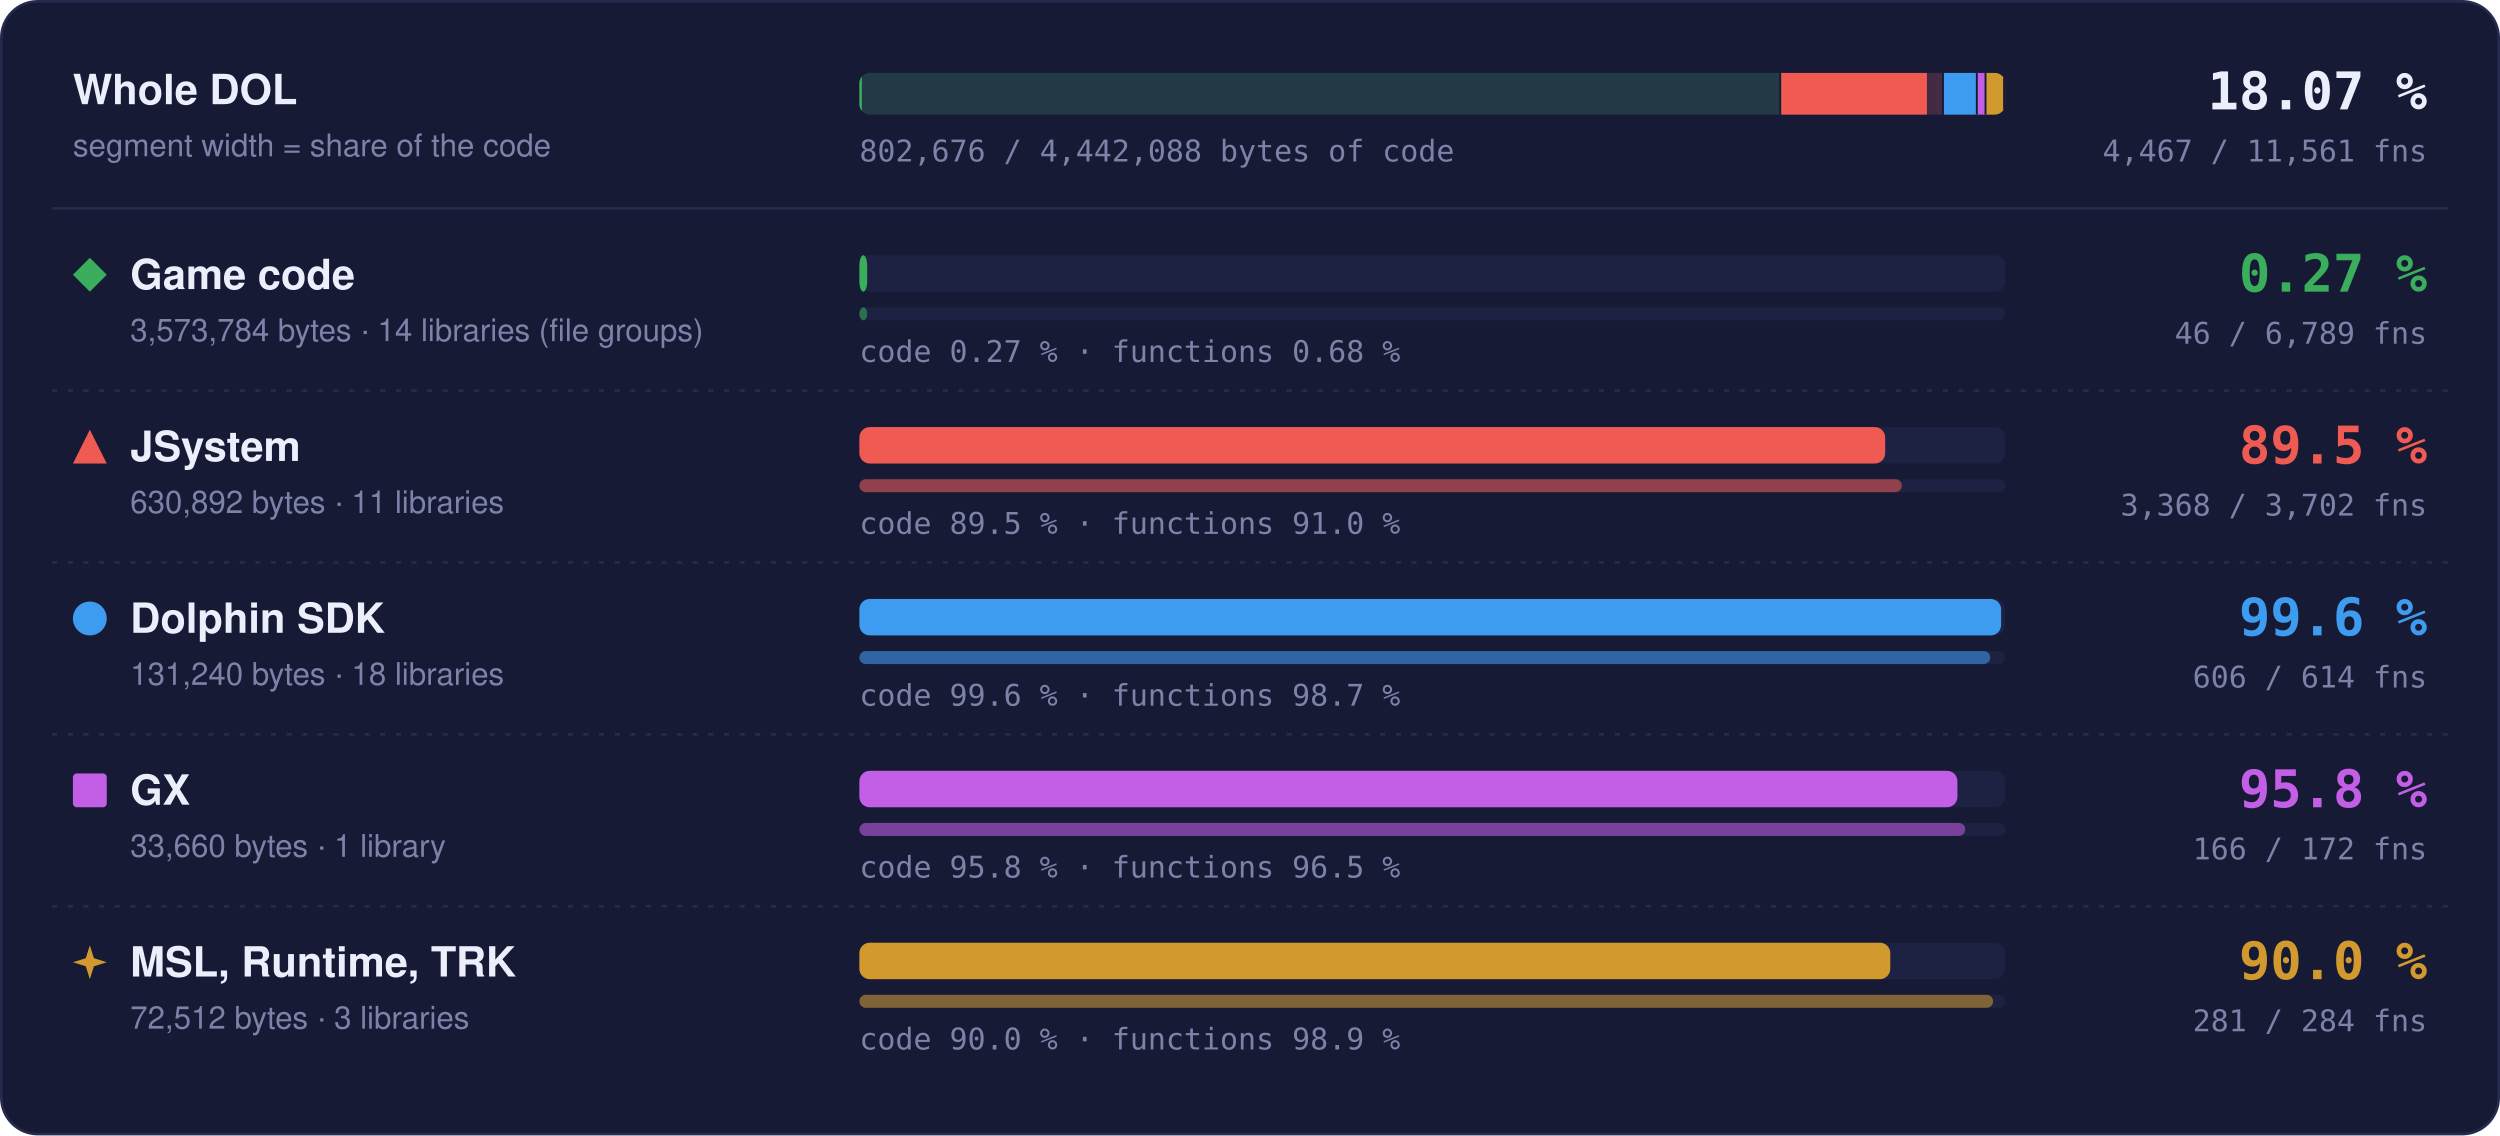
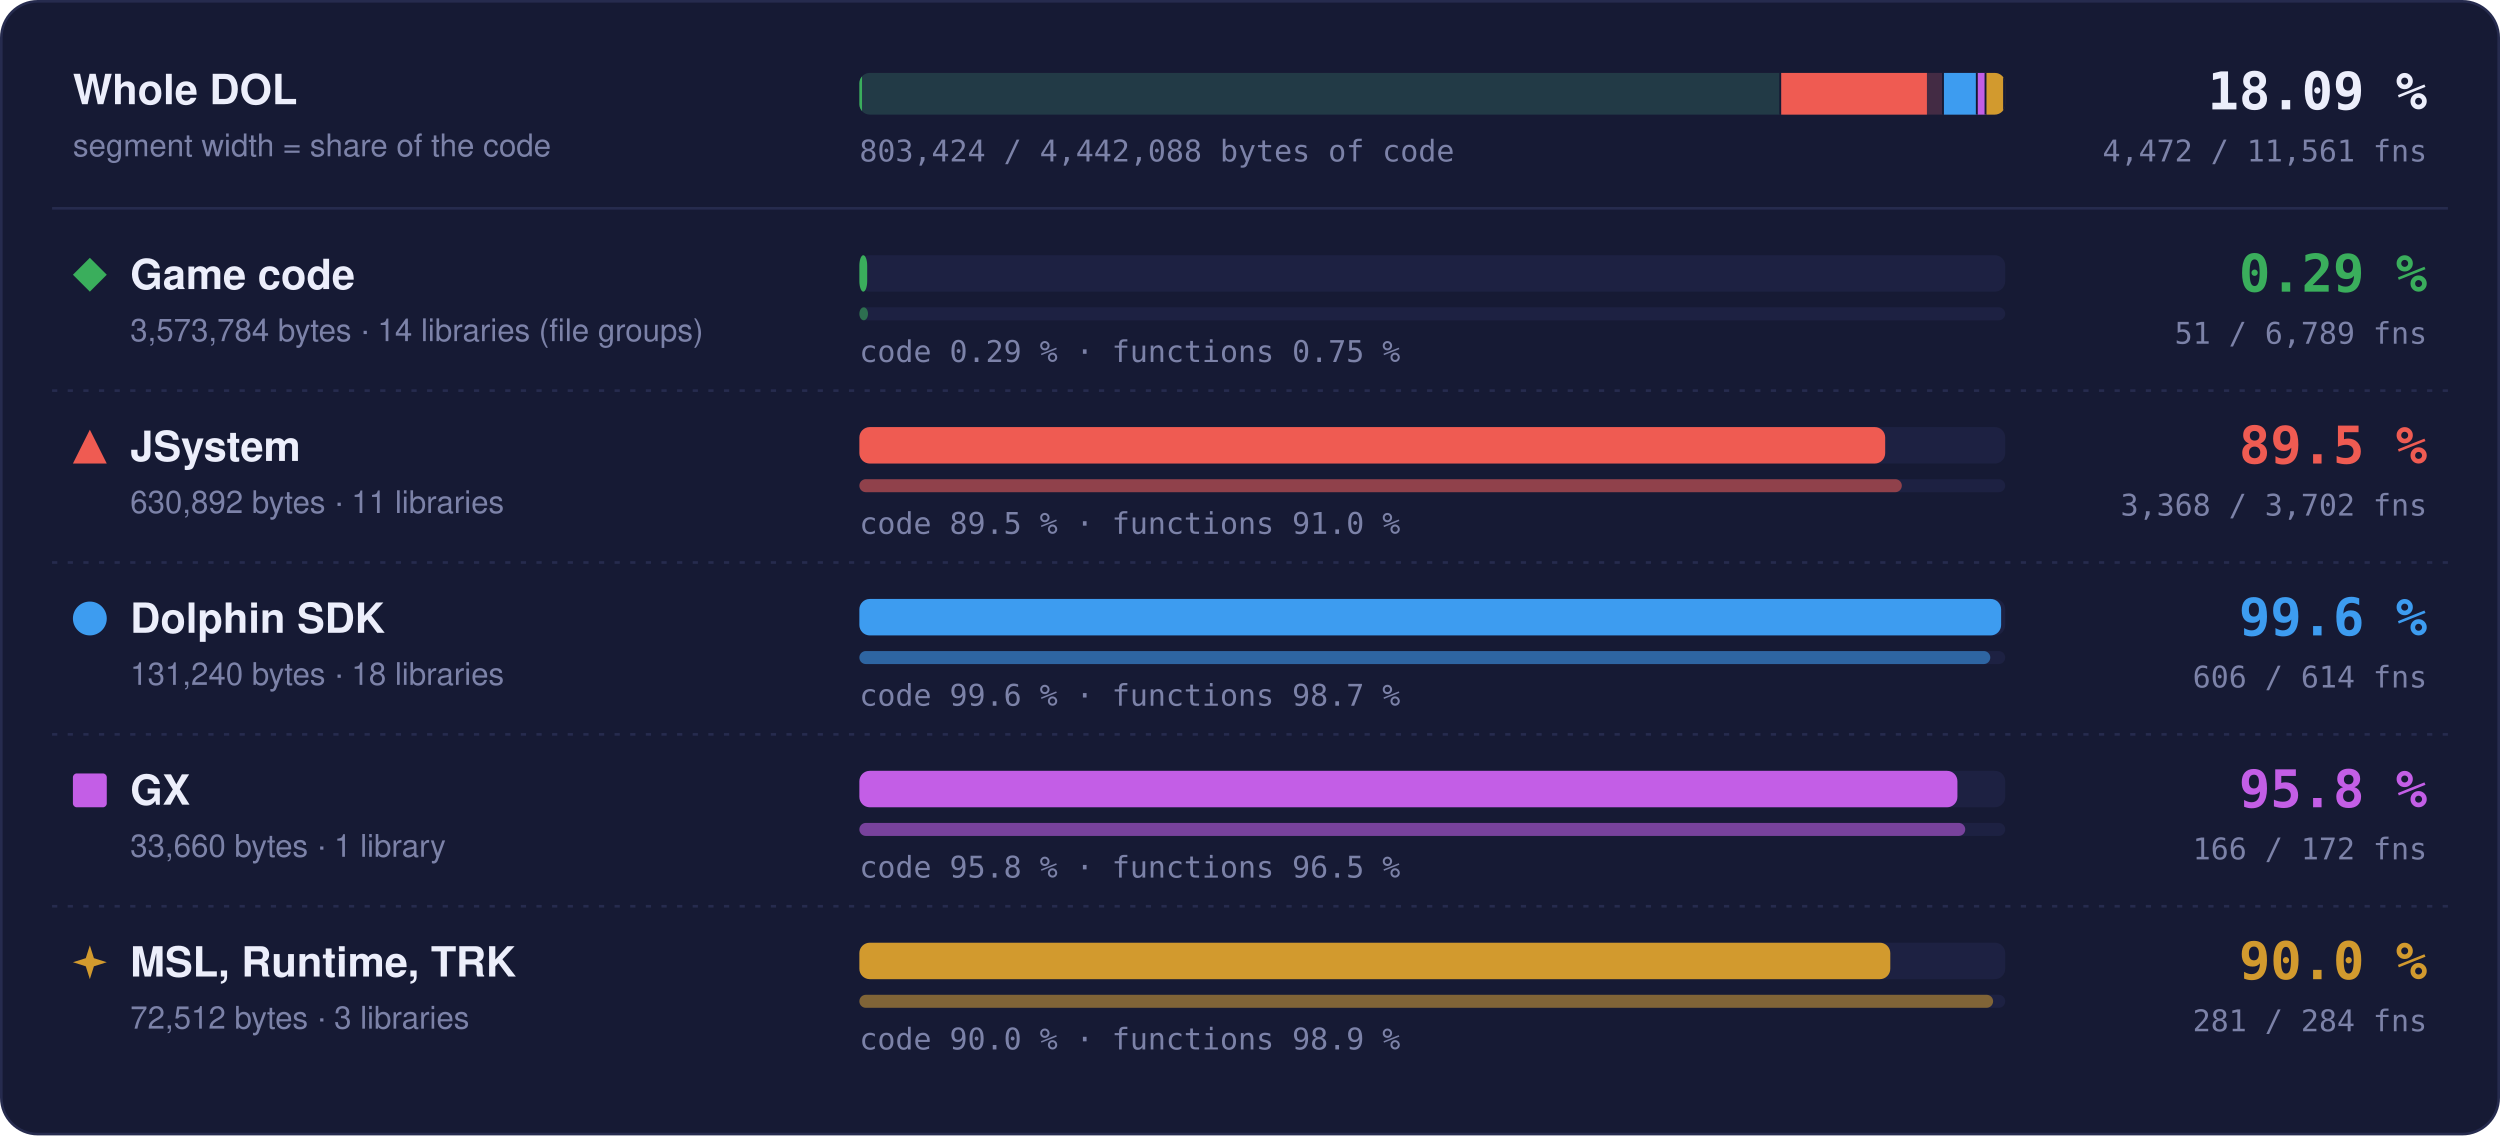
- <svg xmlns="http://www.w3.org/2000/svg" width="960" height="436" viewBox="0 0 960 436" role="img" aria-label="Matched code and functions per region: Game code 0.27 % of code, 46 of 6789 functions; JSystem 89.5 % of code, 3368 of 3702 functions; Dolphin SDK 99.6 % of code, 606 of 614 functions; GX 95.8 % of code, 166 of 172 functions; MSL, Runtime, TRK 90.0 % of code, 281 of 284 functions">
+ <svg xmlns="http://www.w3.org/2000/svg" width="960" height="436" viewBox="0 0 960 436" role="img" aria-label="Matched code and functions per region: Game code 0.29 % of code, 51 of 6789 functions; JSystem 89.5 % of code, 3368 of 3702 functions; Dolphin SDK 99.6 % of code, 606 of 614 functions; GX 95.8 % of code, 166 of 172 functions; MSL, Runtime, TRK 90.0 % of code, 281 of 284 functions">
  <style>text { font-family: -apple-system, BlinkMacSystemFont, 'Segoe UI', Helvetica, Arial, sans-serif; } .mono { font-family: ui-monospace, SFMono-Regular, 'SF Mono', Menlo, Consolas, monospace; } .grow { transform-box: fill-box; transform-origin: 0 50%; animation: grow 1.4s cubic-bezier(.2,.8,.2,1) both; } @keyframes grow { from { transform: scaleX(0); } } @media (prefers-reduced-motion: reduce) { * { animation: none !important; } }</style>
  <rect x="0.5" y="0.5" width="959" height="435" rx="14" fill="#161a34" stroke="#262b4e" />
  <text x="28" y="40" font-size="16" font-weight="700" fill="#eceefb">Whole DOL</text>
  <text x="28" y="60" font-size="12" fill="#7c82a8">segment width = share of the code</text>
  <rect x="330" y="28" width="440" height="16" rx="4" fill="#1d2142" />
  <clipPath id="wb">
    <rect x="330" y="28" width="440" height="16" rx="4" />
  </clipPath>
  <g clip-path="url(#wb)">
    <rect x="330.00" y="28" width="353.99" height="16" fill="#3aae5c" fill-opacity="0.18" />
-     <rect class="grow" x="330.00" y="28" width="0.95" height="16" fill="#3aae5c" />
+     <rect class="grow" x="330.00" y="28" width="1.02" height="16" fill="#3aae5c" />
    <rect x="683.24" y="28" width="1.5" height="16" fill="#161a34" />
    <rect x="683.99" y="28" width="62.49" height="16" fill="#ef5b52" fill-opacity="0.18" />
    <rect class="grow" x="683.99" y="28" width="55.95" height="16" fill="#ef5b52" />
    <rect x="745.73" y="28" width="1.5" height="16" fill="#161a34" />
    <rect x="746.48" y="28" width="13.00" height="16" fill="#3d9cf0" fill-opacity="0.18" />
    <rect class="grow" x="746.48" y="28" width="12.95" height="16" fill="#3d9cf0" />
    <rect x="758.73" y="28" width="1.5" height="16" fill="#161a34" />
    <rect x="759.48" y="28" width="3.33" height="16" fill="#c35ee6" fill-opacity="0.18" />
    <rect class="grow" x="759.48" y="28" width="3.20" height="16" fill="#c35ee6" />
    <rect x="762.07" y="28" width="1.5" height="16" fill="#161a34" />
    <rect x="762.82" y="28" width="7.18" height="16" fill="#d29a2e" fill-opacity="0.18" />
    <rect class="grow" x="762.82" y="28" width="6.46" height="16" fill="#d29a2e" />
    <rect x="769.25" y="28" width="1.5" height="16" fill="#161a34" />
  </g>
-   <text x="932" y="42" text-anchor="end" class="mono" font-size="20" font-weight="700" fill="#eceefb">18.07 %</text>
-   <text x="932" y="62" text-anchor="end" class="mono" font-size="11.5" fill="#7c82a8">4,467 / 11,561 fns</text>
-   <text x="330" y="62" class="mono" font-size="11.5" fill="#7c82a8">802,676 / 4,442,088 bytes of code</text>
+   <text x="932" y="42" text-anchor="end" class="mono" font-size="20" font-weight="700" fill="#eceefb">18.09 %</text>
+   <text x="932" y="62" text-anchor="end" class="mono" font-size="11.5" fill="#7c82a8">4,472 / 11,561 fns</text>
+   <text x="330" y="62" class="mono" font-size="11.5" fill="#7c82a8">803,424 / 4,442,088 bytes of code</text>
  <line x1="20" x2="940" y1="80" y2="80" stroke="#262b4e" />
  <g fill="#3aae5c">
    <path d="M34.5 99L41 105.5L34.5 112L28 105.5Z" />
  </g>
  <text x="50" y="111" font-size="16" font-weight="700" fill="#eceefb">Game code</text>
  <text x="50" y="131" font-size="12" fill="#7c82a8">3,573,784 bytes · 14 libraries (file groups)</text>
  <rect x="330" y="98" width="440" height="14" rx="4" fill="#1d2142" />
  <rect class="grow" style="animation-delay:0.0s" x="330" y="98" width="3.00" height="14" rx="4" fill="#3aae5c" />
  <rect x="330" y="118" width="440" height="5" rx="2.5" fill="#1d2142" />
-   <rect class="grow" style="animation-delay:0.2s" x="330" y="118" width="3.00" height="5" rx="2.5" fill="#3aae5c" fill-opacity="0.55" />
-   <text x="330" y="139" class="mono" font-size="11.5" fill="#7c82a8">code 0.27 % · functions 0.68 %</text>
-   <text x="932" y="112" text-anchor="end" class="mono" font-size="20" font-weight="700" fill="#3aae5c">0.27 %</text>
-   <text x="932" y="132" text-anchor="end" class="mono" font-size="11.5" fill="#7c82a8">46 / 6,789 fns</text>
+   <rect class="grow" style="animation-delay:0.2s" x="330" y="118" width="3.31" height="5" rx="2.5" fill="#3aae5c" fill-opacity="0.55" />
+   <text x="330" y="139" class="mono" font-size="11.5" fill="#7c82a8">code 0.29 % · functions 0.75 %</text>
+   <text x="932" y="112" text-anchor="end" class="mono" font-size="20" font-weight="700" fill="#3aae5c">0.29 %</text>
+   <text x="932" y="132" text-anchor="end" class="mono" font-size="11.5" fill="#7c82a8">51 / 6,789 fns</text>
  <line x1="20" x2="940" y1="150" y2="150" stroke="#262b4e" stroke-dasharray="2 4" />
  <g fill="#ef5b52">
    <path d="M34.5 165L41 178L28 178Z" />
  </g>
  <text x="50" y="177" font-size="16" font-weight="700" fill="#eceefb">JSystem</text>
  <text x="50" y="197" font-size="12" fill="#7c82a8">630,892 bytes · 11 libraries</text>
  <rect x="330" y="164" width="440" height="14" rx="4" fill="#1d2142" />
  <rect class="grow" style="animation-delay:0.1s" x="330" y="164" width="393.91" height="14" rx="4" fill="#ef5b52" />
  <rect x="330" y="184" width="440" height="5" rx="2.5" fill="#1d2142" />
  <rect class="grow" style="animation-delay:0.3s" x="330" y="184" width="400.30" height="5" rx="2.5" fill="#ef5b52" fill-opacity="0.55" />
  <text x="330" y="205" class="mono" font-size="11.5" fill="#7c82a8">code 89.5 % · functions 91.0 %</text>
  <text x="932" y="178" text-anchor="end" class="mono" font-size="20" font-weight="700" fill="#ef5b52">89.5 %</text>
  <text x="932" y="198" text-anchor="end" class="mono" font-size="11.5" fill="#7c82a8">3,368 / 3,702 fns</text>
  <line x1="20" x2="940" y1="216" y2="216" stroke="#262b4e" stroke-dasharray="2 4" />
  <g fill="#3d9cf0">
    <circle cx="34.5" cy="237.5" r="6.5" />
  </g>
  <text x="50" y="243" font-size="16" font-weight="700" fill="#eceefb">Dolphin SDK</text>
  <text x="50" y="263" font-size="12" fill="#7c82a8">131,240 bytes · 18 libraries</text>
  <rect x="330" y="230" width="440" height="14" rx="4" fill="#1d2142" />
  <rect class="grow" style="animation-delay:0.2s" x="330" y="230" width="438.43" height="14" rx="4" fill="#3d9cf0" />
  <rect x="330" y="250" width="440" height="5" rx="2.5" fill="#1d2142" />
  <rect class="grow" style="animation-delay:0.4s" x="330" y="250" width="434.27" height="5" rx="2.5" fill="#3d9cf0" fill-opacity="0.55" />
  <text x="330" y="271" class="mono" font-size="11.5" fill="#7c82a8">code 99.6 % · functions 98.7 %</text>
  <text x="932" y="244" text-anchor="end" class="mono" font-size="20" font-weight="700" fill="#3d9cf0">99.6 %</text>
  <text x="932" y="264" text-anchor="end" class="mono" font-size="11.5" fill="#7c82a8">606 / 614 fns</text>
  <line x1="20" x2="940" y1="282" y2="282" stroke="#262b4e" stroke-dasharray="2 4" />
  <g fill="#c35ee6">
    <rect x="28" y="297" width="13" height="13" rx="1.5" />
  </g>
  <text x="50" y="309" font-size="16" font-weight="700" fill="#eceefb">GX</text>
  <text x="50" y="329" font-size="12" fill="#7c82a8">33,660 bytes · 1 library</text>
  <rect x="330" y="296" width="440" height="14" rx="4" fill="#1d2142" />
  <rect class="grow" style="animation-delay:0.3s" x="330" y="296" width="421.65" height="14" rx="4" fill="#c35ee6" />
  <rect x="330" y="316" width="440" height="5" rx="2.5" fill="#1d2142" />
  <rect class="grow" style="animation-delay:0.5s" x="330" y="316" width="424.65" height="5" rx="2.5" fill="#c35ee6" fill-opacity="0.55" />
  <text x="330" y="337" class="mono" font-size="11.5" fill="#7c82a8">code 95.8 % · functions 96.5 %</text>
  <text x="932" y="310" text-anchor="end" class="mono" font-size="20" font-weight="700" fill="#c35ee6">95.8 %</text>
  <text x="932" y="330" text-anchor="end" class="mono" font-size="11.5" fill="#7c82a8">166 / 172 fns</text>
  <line x1="20" x2="940" y1="348" y2="348" stroke="#262b4e" stroke-dasharray="2 4" />
  <g fill="#d29a2e">
    <path d="M34.5 363L36.06 367.94L41 369.5L36.06 371.06L34.5 376L32.94 371.06L28 369.5L32.94 367.94Z" />
  </g>
  <text x="50" y="375" font-size="16" font-weight="700" fill="#eceefb">MSL, Runtime, TRK</text>
  <text x="50" y="395" font-size="12" fill="#7c82a8">72,512 bytes · 3 libraries</text>
  <rect x="330" y="362" width="440" height="14" rx="4" fill="#1d2142" />
  <rect class="grow" style="animation-delay:0.4s" x="330" y="362" width="395.87" height="14" rx="4" fill="#d29a2e" />
  <rect x="330" y="382" width="440" height="5" rx="2.5" fill="#1d2142" />
  <rect class="grow" style="animation-delay:0.6s" x="330" y="382" width="435.35" height="5" rx="2.5" fill="#d29a2e" fill-opacity="0.55" />
  <text x="330" y="403" class="mono" font-size="11.5" fill="#7c82a8">code 90.0 % · functions 98.9 %</text>
  <text x="932" y="376" text-anchor="end" class="mono" font-size="20" font-weight="700" fill="#d29a2e">90.0 %</text>
  <text x="932" y="396" text-anchor="end" class="mono" font-size="11.5" fill="#7c82a8">281 / 284 fns</text>
</svg>
